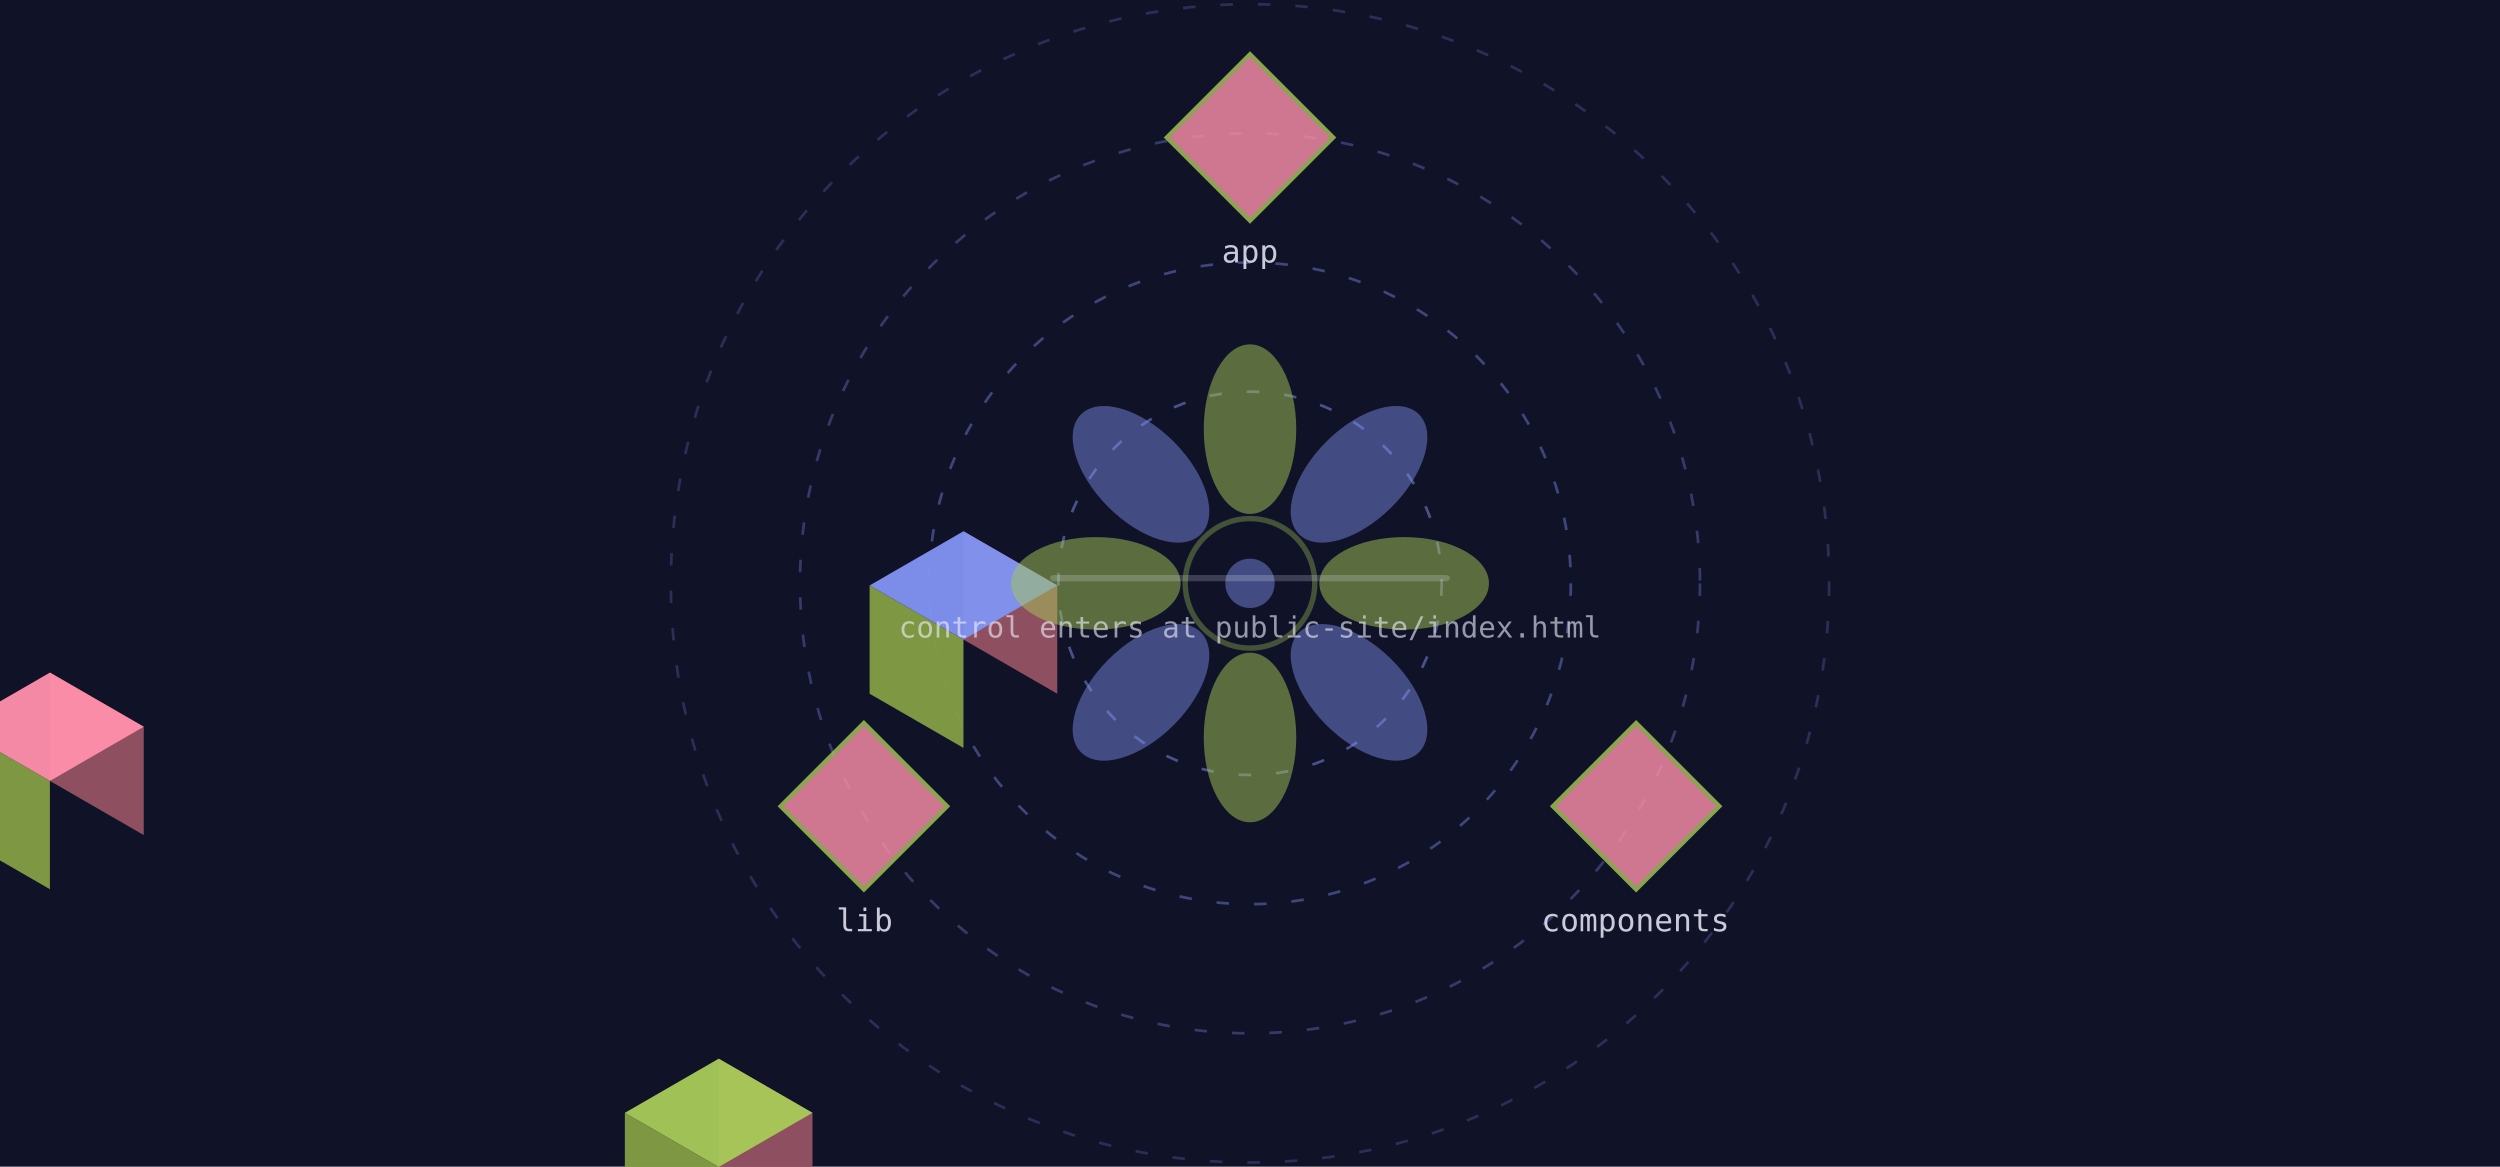
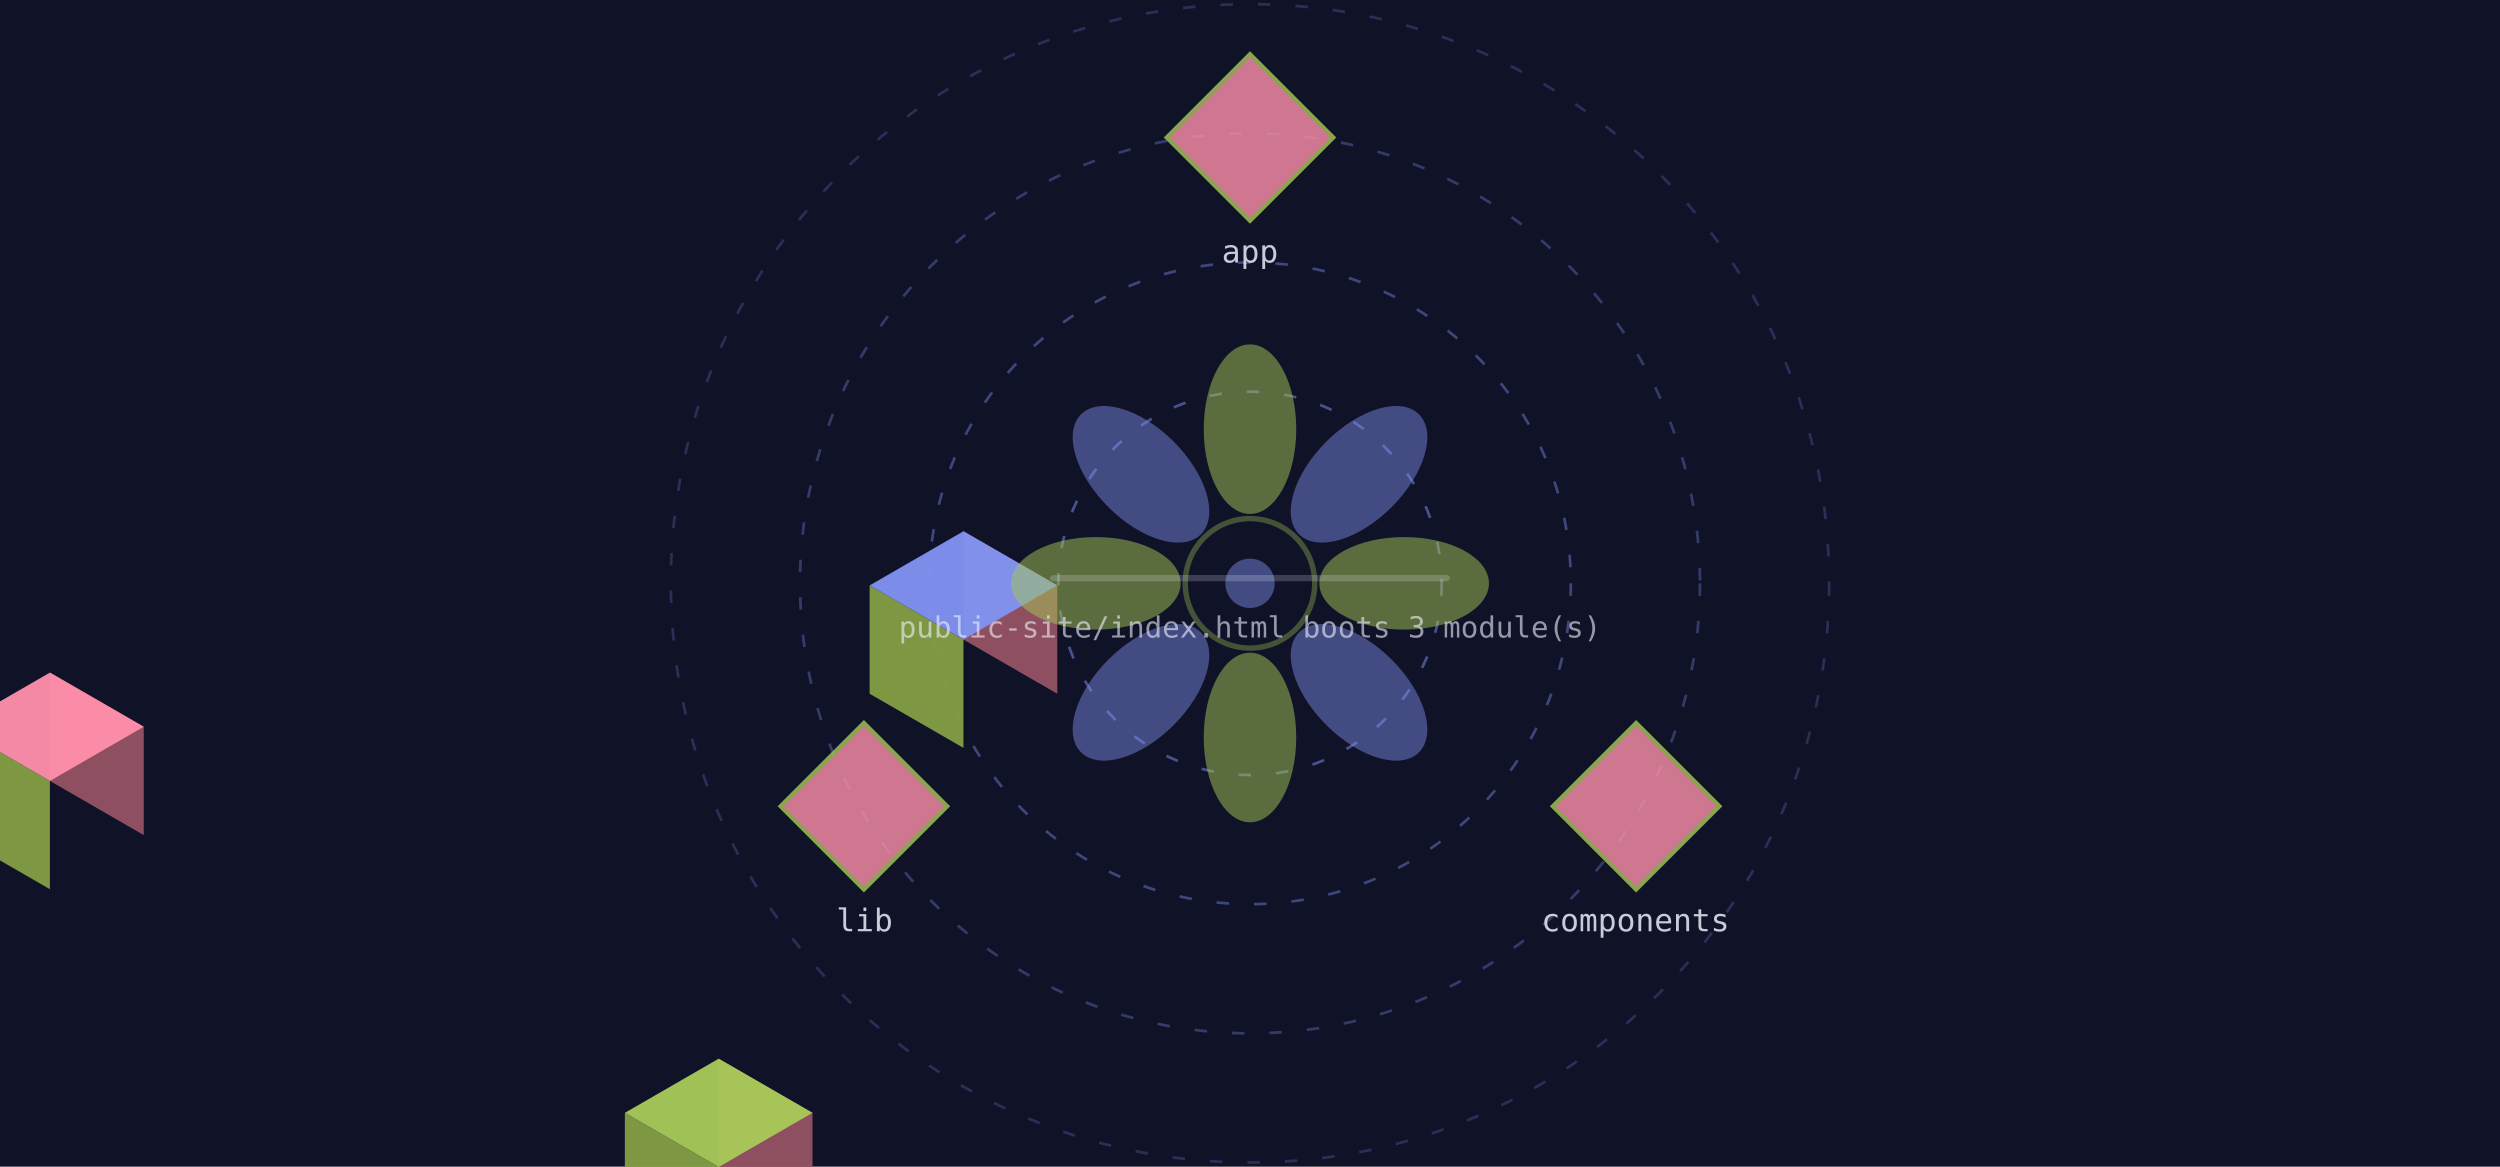
<svg xmlns="http://www.w3.org/2000/svg" viewBox="0 0 1200 560" width="1200" height="560" role="img" aria-label="vencapmentor workflow">
  <rect width="1200" height="560" fill="#101228" />
  <defs>
    <linearGradient id="gk" x1="0" y1="0" x2="1" y2="1">
      <stop offset="0%" stop-color="#8093f1" />
      <stop offset="100%" stop-color="#a7c957" />
    </linearGradient>
  </defs>
  <circle cx="600.00" cy="280.00" r="92.00" fill="none" stroke="rgba(128,147,241,0.500)" stroke-width="1.30" opacity="1.00" stroke-dasharray="6 12" />
  <g>
    <circle cx="600.00" cy="280.00" r="92.00" fill="none" stroke="#ff8fab" stroke-width="2.60" opacity="0.00" />
    <animate attributeName="opacity" values="0;0.85;0" dur="13.9s" begin="0.0s" repeatCount="indefinite" />
  </g>
  <circle cx="600.00" cy="280.00" r="154.00" fill="none" stroke="rgba(128,147,241,0.410)" stroke-width="1.30" opacity="1.00" stroke-dasharray="6 12" />
  <g>
    <circle cx="600.00" cy="280.00" r="154.00" fill="none" stroke="#ff8fab" stroke-width="2.60" opacity="0.00" />
    <animate attributeName="opacity" values="0;0.85;0" dur="13.9s" begin="0.6s" repeatCount="indefinite" />
  </g>
  <circle cx="600.00" cy="280.00" r="216.00" fill="none" stroke="rgba(128,147,241,0.320)" stroke-width="1.30" opacity="1.00" stroke-dasharray="6 12" />
  <g>
    <circle cx="600.00" cy="280.00" r="216.00" fill="none" stroke="#ff8fab" stroke-width="2.60" opacity="0.00" />
    <animate attributeName="opacity" values="0;0.85;0" dur="13.9s" begin="1.2s" repeatCount="indefinite" />
  </g>
  <circle cx="600.00" cy="280.00" r="278.00" fill="none" stroke="rgba(128,147,241,0.230)" stroke-width="1.30" opacity="1.00" stroke-dasharray="6 12" />
  <g>
    <circle cx="600.00" cy="280.00" r="278.00" fill="none" stroke="#ff8fab" stroke-width="2.60" opacity="0.00" />
    <animate attributeName="opacity" values="0;0.85;0" dur="13.9s" begin="1.8s" repeatCount="indefinite" />
  </g>
  <polygon points="462.46,307.00 507.49,333.00 507.49,281.00 462.46,255.00" fill="#945363" opacity="0.95" />
  <polygon points="417.42,333.00 462.46,359.00 462.46,307.00 417.42,281.00" fill="#829d44" opacity="0.95" />
  <polygon points="462.46,255.00 507.49,281.00 462.46,307.00 417.42,281.00" fill="#8093f1" opacity="0.95" />
  <text x="600" y="126" font-family="ui-monospace,Menlo,monospace" font-size="15" fill="rgba(242,242,255,0.820)" text-anchor="middle">app</text>
  <g>
    <polygon points="600.00,26.00 640.00,66.00 600.00,106.00 560.00,66.00" fill="#ff8fab" opacity="0.80" stroke="#a7c957" stroke-width="2" />
    <animate attributeName="opacity" values="0.25;1.0;0.25" dur="13.9s" begin="0.0s" repeatCount="indefinite" />
  </g>
  <polygon points="344.96,560.16 390.00,586.16 390.00,534.16 344.96,508.16" fill="#945363" opacity="0.95" />
  <polygon points="299.93,586.16 344.96,612.16 344.96,560.16 299.93,534.16" fill="#829d44" opacity="0.95" />
  <polygon points="344.96,508.16 390.00,534.16 344.96,560.16 299.93,534.16" fill="#a7c957" opacity="0.95" />
  <text x="785" y="447" font-family="ui-monospace,Menlo,monospace" font-size="15" fill="rgba(242,242,255,0.820)" text-anchor="middle">components</text>
  <g>
    <polygon points="785.33,347.00 825.33,387.00 785.33,427.00 745.33,387.00" fill="#ff8fab" opacity="0.80" stroke="#a7c957" stroke-width="2" />
    <animate attributeName="opacity" values="0.25;1.0;0.25" dur="13.9s" begin="4.633s" repeatCount="indefinite" />
  </g>
  <polygon points="23.96,374.84 69.00,400.84 69.00,348.84 23.96,322.84" fill="#945363" opacity="0.95" />
  <polygon points="-21.07,400.84 23.96,426.84 23.96,374.84 -21.07,348.84" fill="#829d44" opacity="0.95" />
  <polygon points="23.96,322.84 69.00,348.84 23.96,374.84 -21.07,348.84" fill="#ff8fab" opacity="0.95" />
  <text x="415" y="447" font-family="ui-monospace,Menlo,monospace" font-size="15" fill="rgba(242,242,255,0.820)" text-anchor="middle">lib</text>
  <g>
    <polygon points="414.67,347.00 454.67,387.00 414.67,427.00 374.67,387.00" fill="#ff8fab" opacity="0.80" stroke="#a7c957" stroke-width="2" />
    <animate attributeName="opacity" values="0.25;1.0;0.25" dur="13.9s" begin="9.267s" repeatCount="indefinite" />
  </g>
  <ellipse cx="600.00" cy="206.00" rx="22.20" ry="40.70" fill="rgba(167,201,87,0.500)" opacity="1.00" transform="rotate(0.0 600.00 206.00)" />
  <ellipse cx="652.33" cy="227.67" rx="22.20" ry="40.70" fill="rgba(128,147,241,0.450)" opacity="1.00" transform="rotate(45.0 652.33 227.67)" />
  <ellipse cx="674.00" cy="280.00" rx="22.20" ry="40.70" fill="rgba(167,201,87,0.500)" opacity="1.00" transform="rotate(90.0 674.00 280.00)" />
  <ellipse cx="652.33" cy="332.33" rx="22.20" ry="40.70" fill="rgba(128,147,241,0.450)" opacity="1.00" transform="rotate(135.0 652.33 332.33)" />
  <ellipse cx="600.00" cy="354.00" rx="22.20" ry="40.70" fill="rgba(167,201,87,0.500)" opacity="1.00" transform="rotate(180.0 600.00 354.00)" />
  <ellipse cx="547.67" cy="332.33" rx="22.20" ry="40.70" fill="rgba(128,147,241,0.450)" opacity="1.00" transform="rotate(225.0 547.67 332.33)" />
  <ellipse cx="526.00" cy="280.00" rx="22.20" ry="40.70" fill="rgba(167,201,87,0.500)" opacity="1.00" transform="rotate(270.0 526.00 280.00)" />
  <ellipse cx="547.67" cy="227.67" rx="22.20" ry="40.70" fill="rgba(128,147,241,0.450)" opacity="1.00" transform="rotate(315.0 547.67 227.67)" />
  <circle cx="600.00" cy="280.00" r="31.08" fill="none" stroke="rgba(167,201,87,0.500)" stroke-width="2.59" opacity="0.70" />
  <circle cx="600.00" cy="280.00" r="11.84" fill="rgba(128,147,241,0.450)" opacity="1.00" />
  <rect x="504.00" y="276.00" width="192.00" height="3.00" rx="2.00" fill="rgba(242,242,255,0.200)" opacity="1.00" />
-   <text x="600" y="306" font-family="ui-monospace,Menlo,monospace" font-size="14" fill="rgba(242,242,255,0.600)" text-anchor="middle">control enters at public-site/index.html</text>
+   <text x="600" y="306" font-family="ui-monospace,Menlo,monospace" font-size="14" fill="rgba(242,242,255,0.600)" text-anchor="middle">public-site/index.html boots 3 module(s)</text>
</svg>
